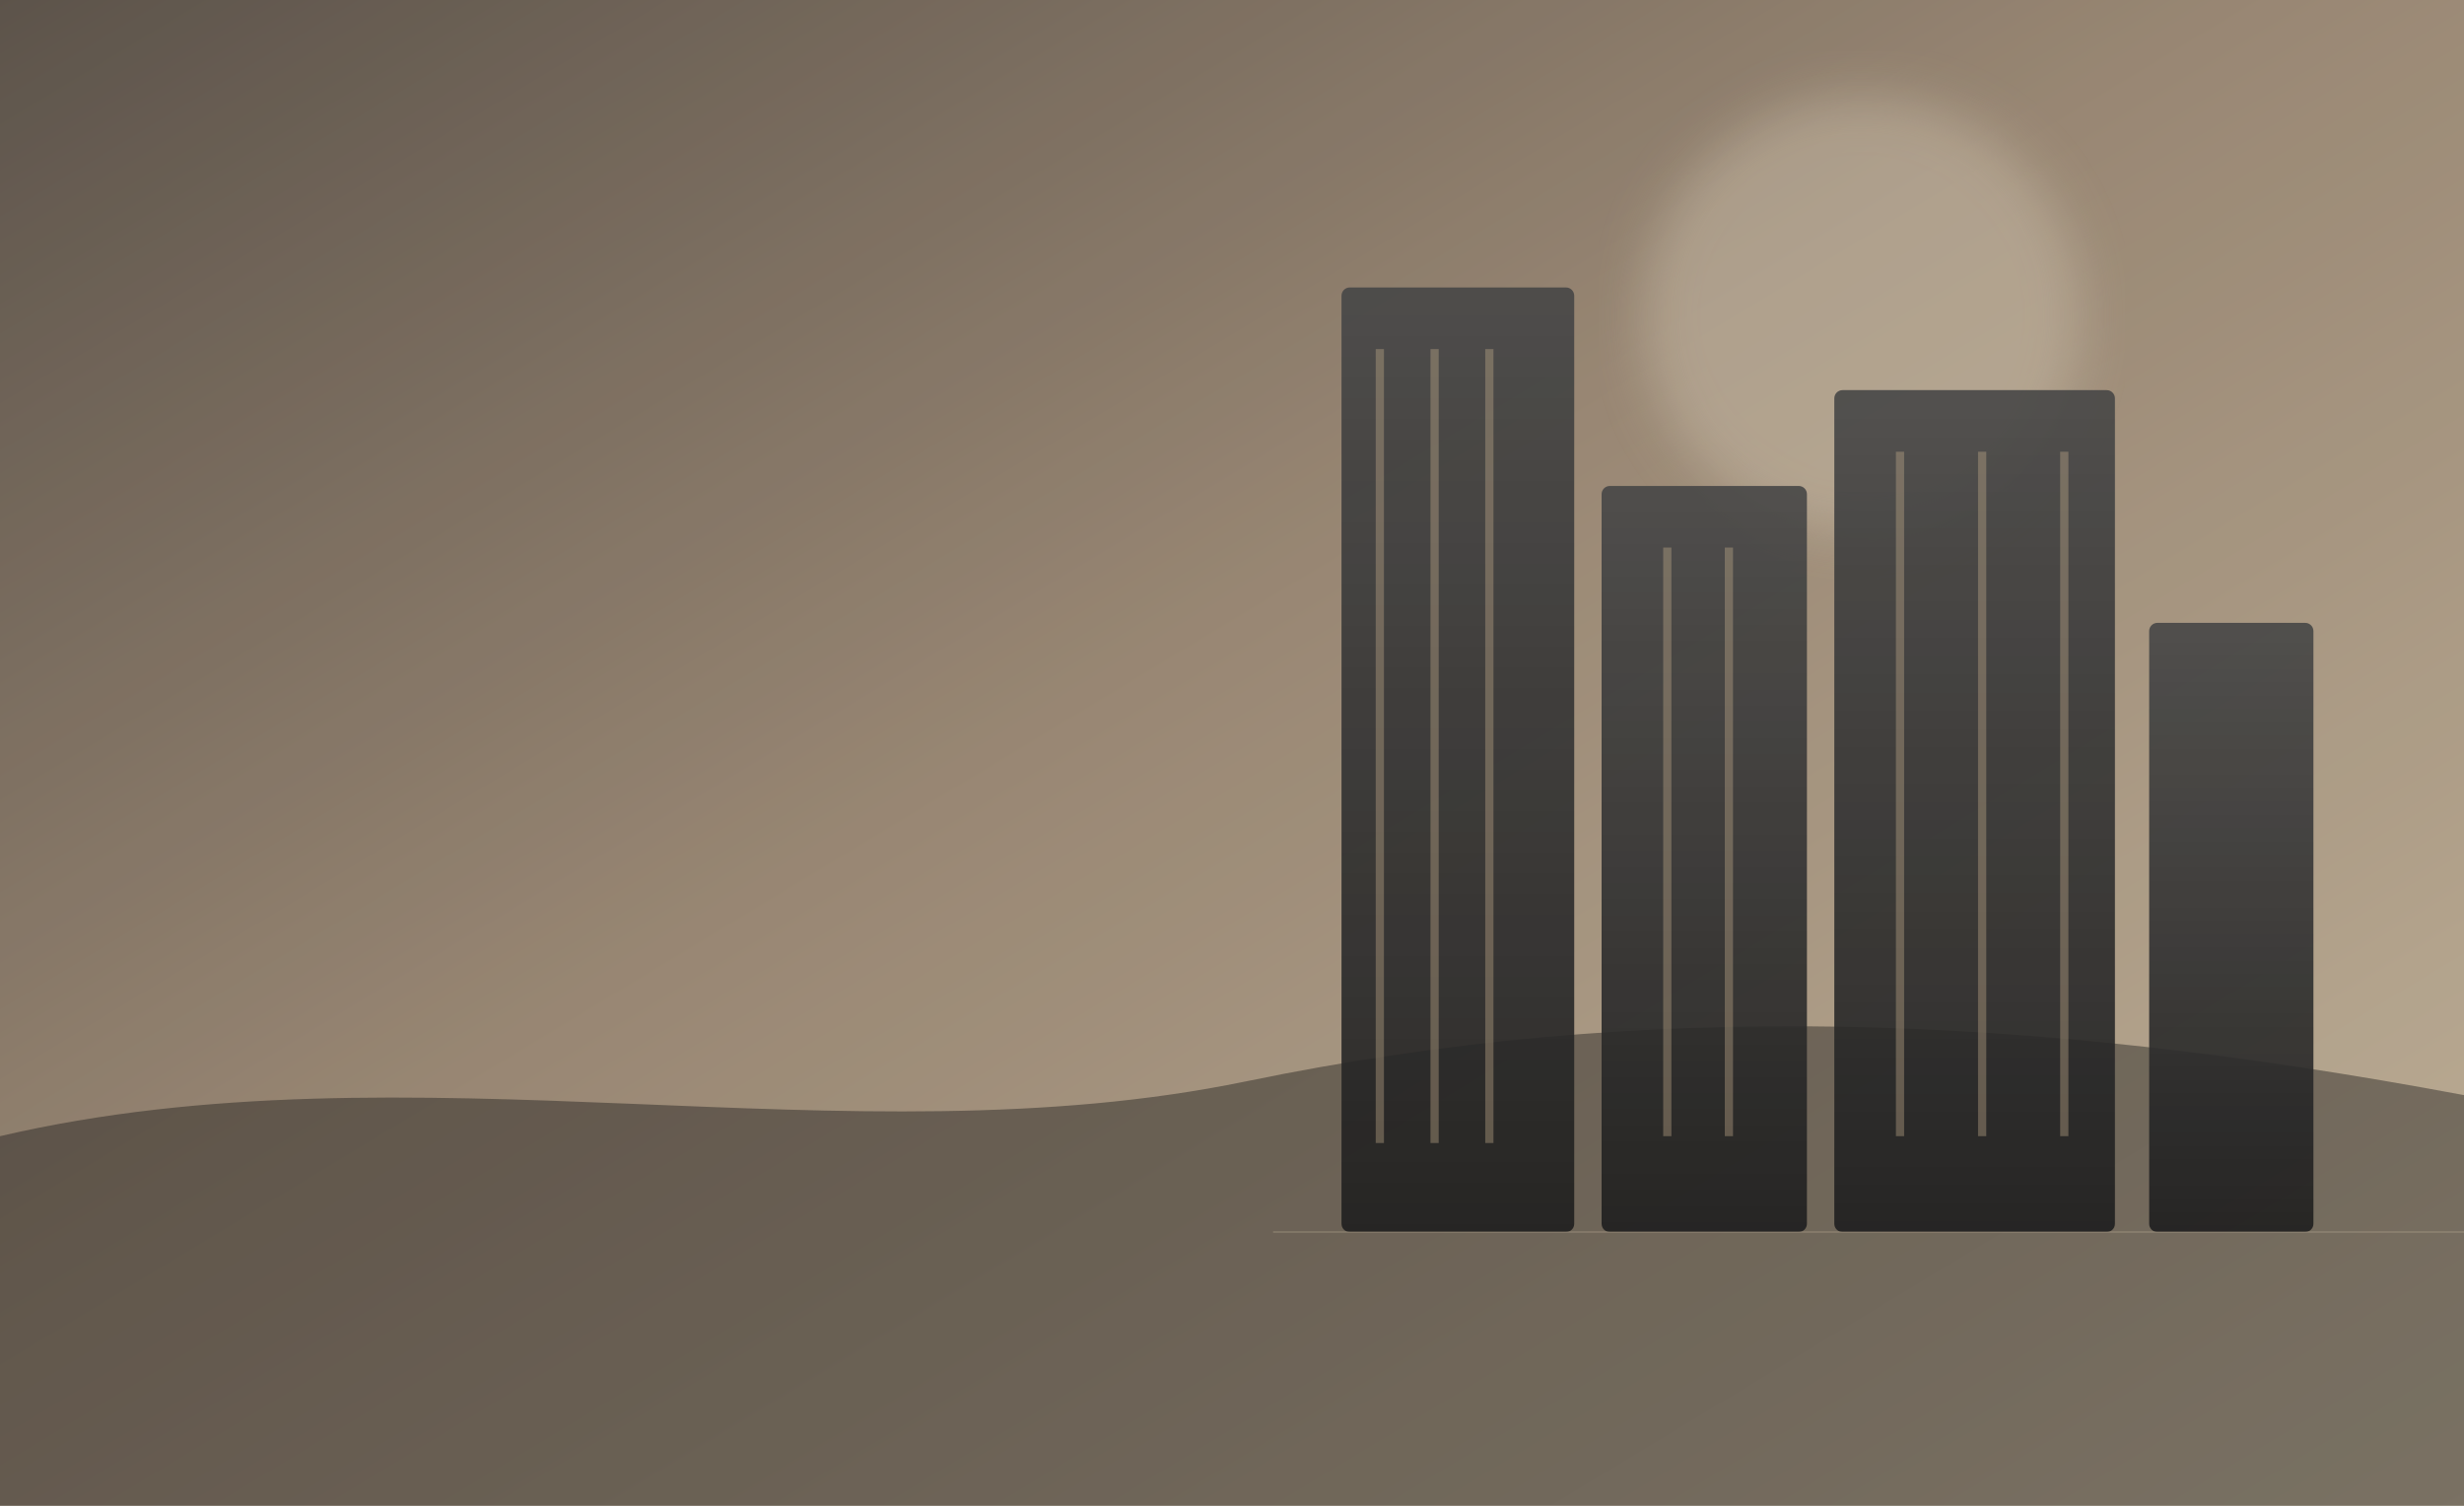
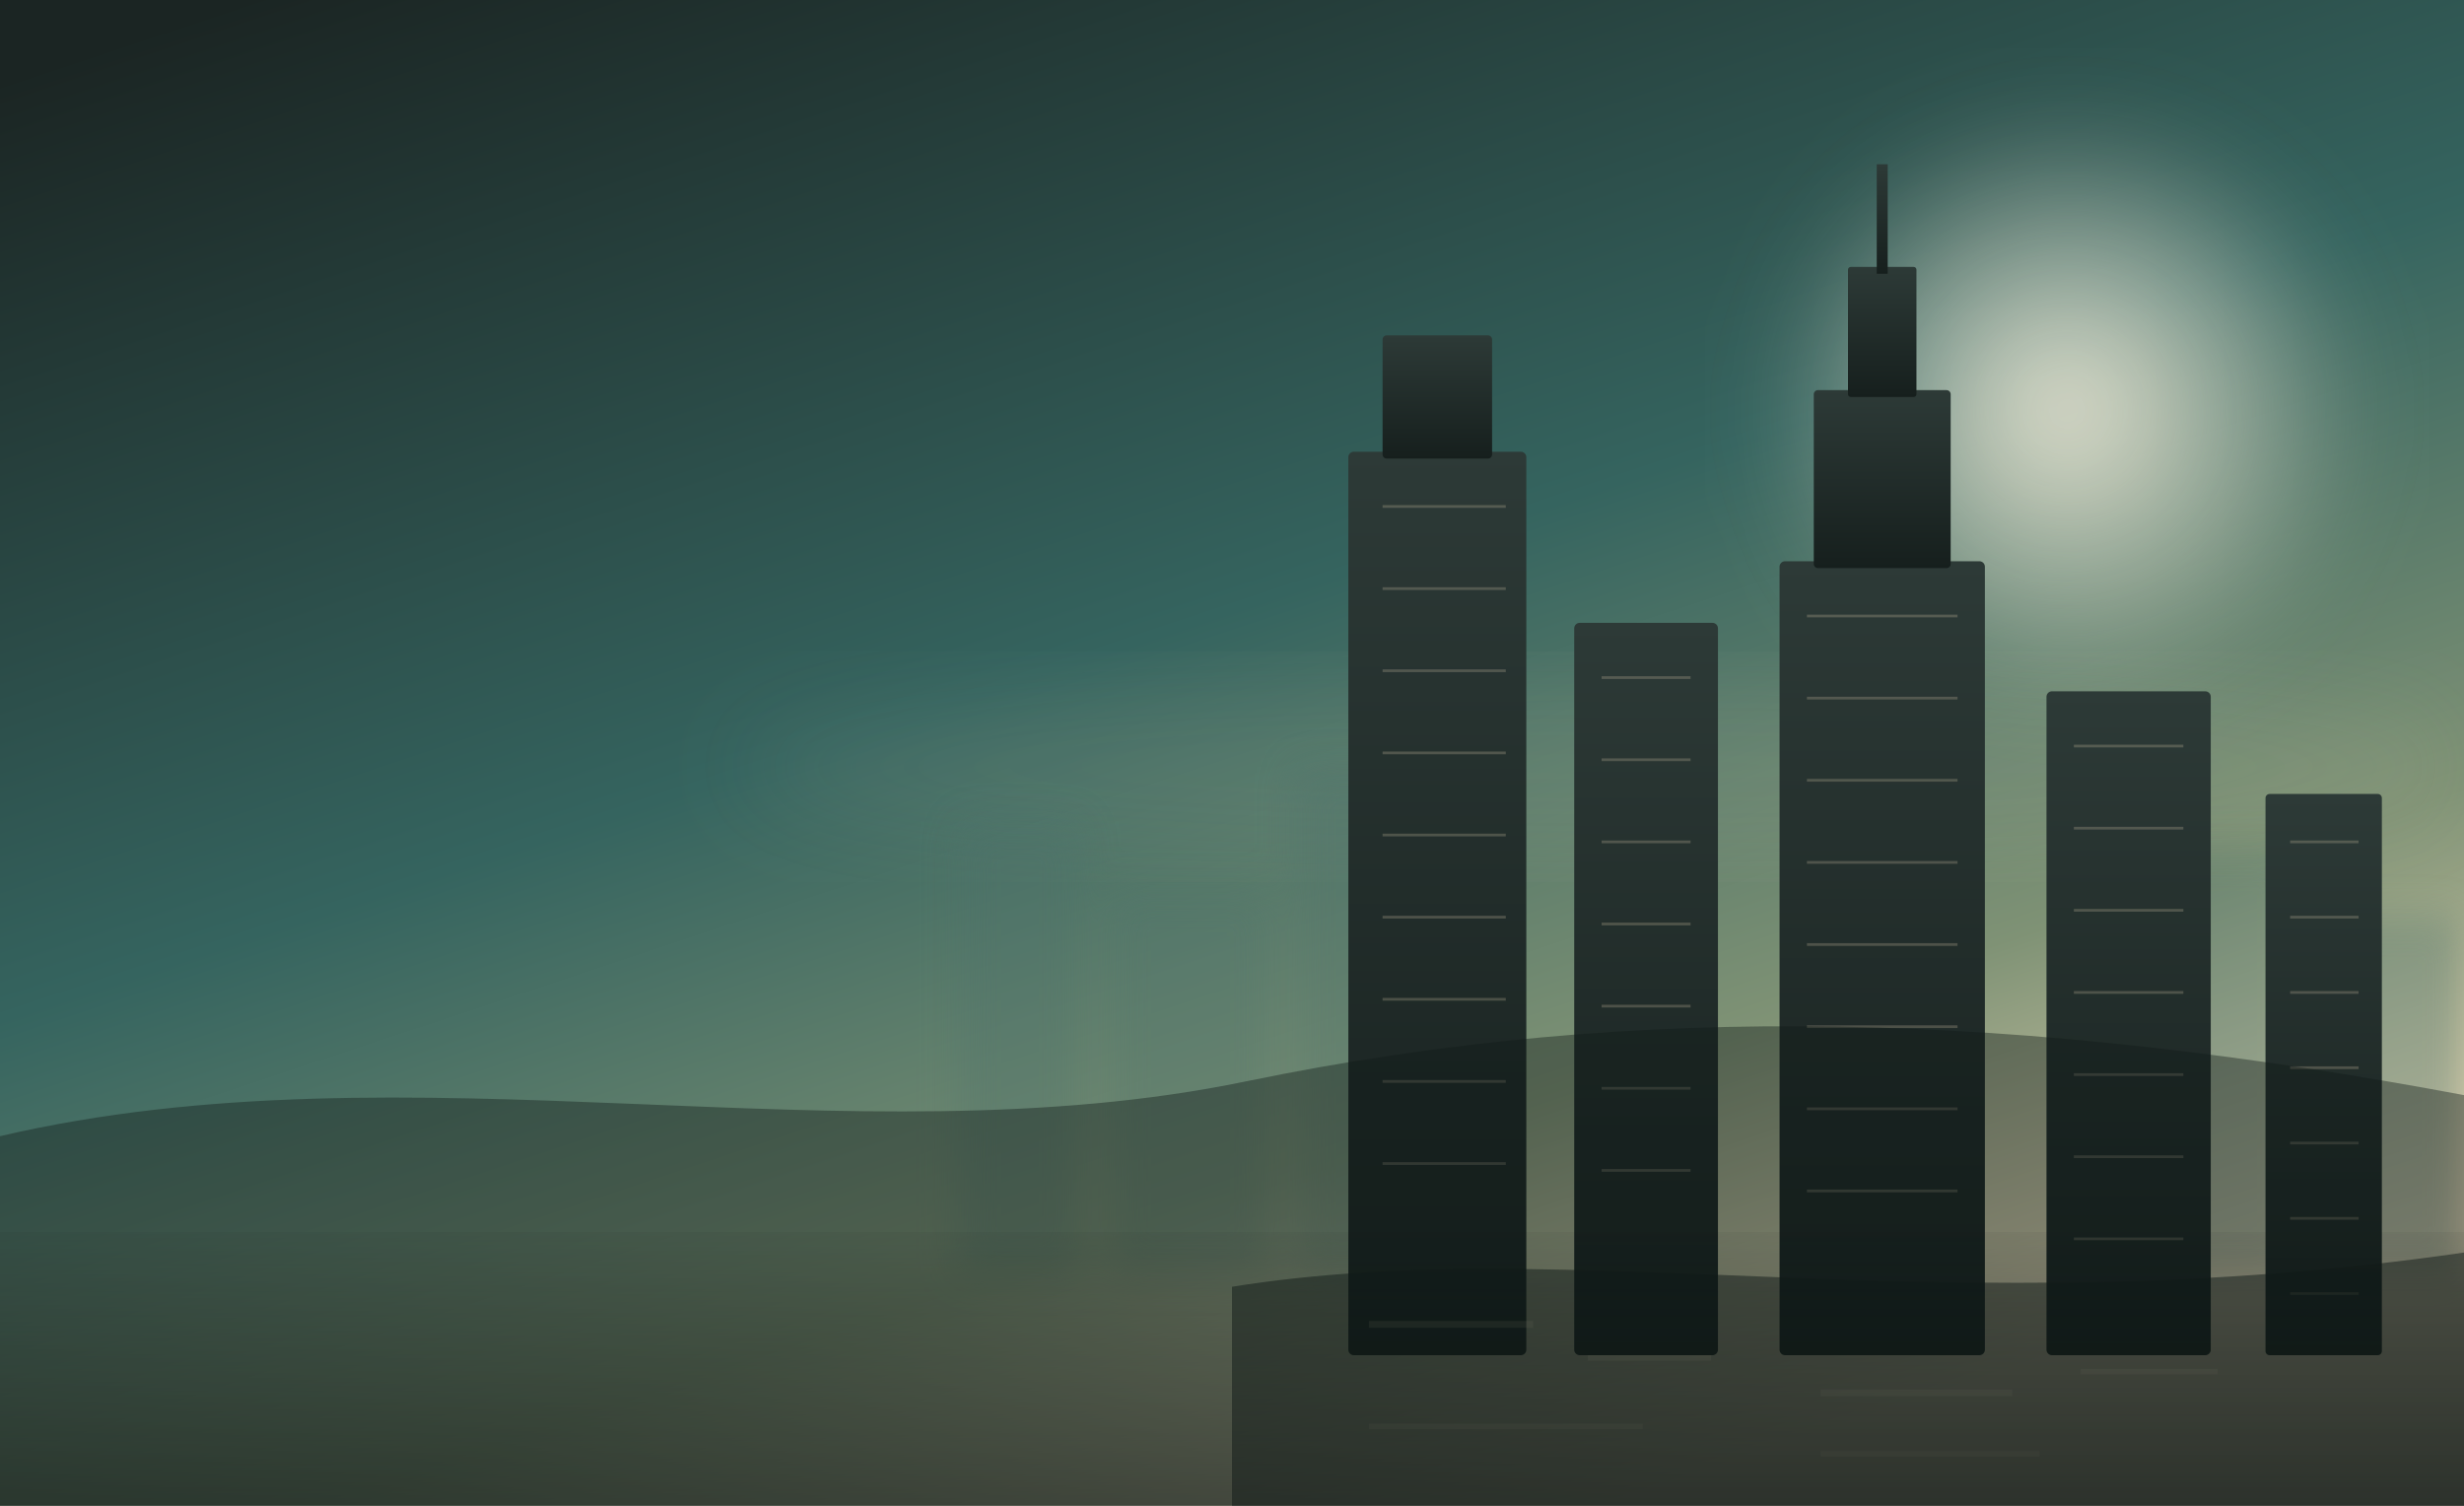
<svg xmlns="http://www.w3.org/2000/svg" viewBox="0 0 1800 1100">
  <defs>
-     <linearGradient id="sky" x1="0" y1="0" x2="1" y2="1">
-       <stop offset="0" stop-color="#655b51" />
-       <stop offset="0.45" stop-color="#a9957f" />
-       <stop offset="1" stop-color="#d7c6aa" />
+     <linearGradient id="sky" x1="0.1" y1="0" x2="0.65" y2="1">
+       <stop offset="0" stop-color="#1b2523" />
+       <stop offset="0.48" stop-color="#35645f" />
+       <stop offset="0.78" stop-color="#7f9275" />
+       <stop offset="1" stop-color="#e8d9b8" />
    </linearGradient>
-     <linearGradient id="glass" x1="0" y1="0" x2="0" y2="1">
-       <stop offset="0" stop-color="#4d4d4d" />
-       <stop offset="1" stop-color="#1f1f1f" />
+     <radialGradient id="sun" cx="0.5" cy="0.5" r="0.5">
+       <stop offset="0" stop-color="#fbf3df" stop-opacity=".9" />
+       <stop offset="1" stop-color="#fbf3df" stop-opacity="0" />
+     </radialGradient>
+     <linearGradient id="tower" x1="0" y1="0" x2="0" y2="1">
+       <stop offset="0" stop-color="#2d3a37" />
+       <stop offset="1" stop-color="#161f1d" />
    </linearGradient>
-     <filter id="blur">
-       <feGaussianBlur stdDeviation="18" />
+     <linearGradient id="water" x1="0" y1="0" x2="0" y2="1">
+       <stop offset="0" stop-color="#0f1614" stop-opacity=".05" />
+       <stop offset="1" stop-color="#0f1614" stop-opacity=".55" />
+     </linearGradient>
+     <filter id="soft1">
+       <feGaussianBlur stdDeviation="14" />
+     </filter>
+     <filter id="soft2">
+       <feGaussianBlur stdDeviation="34" />
    </filter>
  </defs>
  <rect width="1800" height="1100" fill="url(#sky)" />
-   <circle cx="1360" cy="230" r="160" fill="#f4e7d0" opacity=".35" filter="url(#blur)" />
-   <path d="M0 830 C 300 760, 620 850, 910 790 S 1480 740, 1800 800 L1800 1100 L0 1100Z" fill="#171717" opacity=".42" />
-   <g fill="url(#glass)" opacity=".9">
-     <rect x="980" y="210" width="170" height="690" rx="6" />
-     <rect x="1170" y="355" width="150" height="545" rx="6" />
-     <rect x="1340" y="285" width="205" height="615" rx="6" />
-     <rect x="1570" y="455" width="120" height="445" rx="6" />
+   <circle cx="1510" cy="300" r="220" fill="url(#sun)" filter="url(#soft2)" />
+   <ellipse cx="1180" cy="560" rx="640" ry="70" fill="#e8d9b8" opacity=".08" filter="url(#soft2)" />
+   <g fill="#4c716b" opacity=".32" filter="url(#soft1)">
+     <rect x="700" y="600" width="90" height="330" />
+     <rect x="810" y="650" width="120" height="280" />
+     <rect x="945" y="560" width="80" height="370" />
+     <rect x="1580" y="620" width="100" height="310" />
+     <rect x="1690" y="670" width="110" height="260" />
  </g>
-   <g fill="#d9c09b" opacity=".38">
-     <rect x="1005" y="255" width="6" height="580" />
-     <rect x="1045" y="255" width="6" height="580" />
-     <rect x="1085" y="255" width="6" height="580" />
-     <rect x="1215" y="400" width="6" height="430" />
-     <rect x="1260" y="400" width="6" height="430" />
-     <rect x="1385" y="330" width="6" height="500" />
-     <rect x="1445" y="330" width="6" height="500" />
-     <rect x="1505" y="330" width="6" height="500" />
+   <g fill="url(#tower)">
+     <rect x="985" y="330" width="130" height="660" rx="4" />
+     <rect x="1010" y="245" width="80" height="90" rx="3" />
+     <rect x="1150" y="455" width="105" height="535" rx="4" />
+     <rect x="1300" y="410" width="150" height="580" rx="4" />
+     <rect x="1325" y="285" width="100" height="130" rx="3" />
+     <rect x="1350" y="195" width="50" height="95" rx="2" />
+     <rect x="1371" y="120" width="8" height="80" />
+     <rect x="1495" y="505" width="120" height="485" rx="4" />
+     <rect x="1655" y="580" width="85" height="410" rx="3" />
  </g>
-   <path d="M930 900 L1800 900" stroke="#e7d4b7" stroke-opacity=".3" />
-   <rect width="1800" height="1100" fill="#171717" opacity=".12" />
+   <g stroke="#e8d9b8" stroke-opacity=".22" stroke-width="2">
+     <path d="M1010 370h90M1010 430h90M1010 490h90M1010 550h90M1010 610h90M1010 670h90M1010 730h90M1010 790h90M1010 850h90" />
+     <path d="M1170 495h65M1170 555h65M1170 615h65M1170 675h65M1170 735h65M1170 795h65M1170 855h65" />
+     <path d="M1320 450h110M1320 510h110M1320 570h110M1320 630h110M1320 690h110M1320 750h110M1320 810h110M1320 870h110" />
+     <path d="M1515 545h80M1515 605h80M1515 665h80M1515 725h80M1515 785h80M1515 845h80M1515 905h80" />
+     <path d="M1673 615h50M1673 670h50M1673 725h50M1673 780h50M1673 835h50M1673 890h50M1673 945h50" />
+   </g>
+   <path d="M900 940 C 1150 900, 1420 970, 1800 915 L1800 1100 L900 1100Z" fill="#101917" opacity=".5" />
+   <g fill="#e8d9b8" opacity=".14">
+     <rect x="1000" y="965" width="120" height="5" />
+     <rect x="1160" y="990" width="90" height="4" />
+     <rect x="1330" y="1015" width="140" height="5" />
+     <rect x="1520" y="1000" width="100" height="4" />
+     <rect x="1000" y="1040" width="200" height="4" />
+     <rect x="1330" y="1060" width="160" height="4" />
+   </g>
+   <rect x="0" y="900" width="1800" height="200" fill="url(#water)" />
+   <path d="M0 830 C 300 760, 620 850, 910 790 S 1480 740, 1800 800 L1800 1100 L0 1100Z" fill="#101917" opacity=".4" />
</svg>
